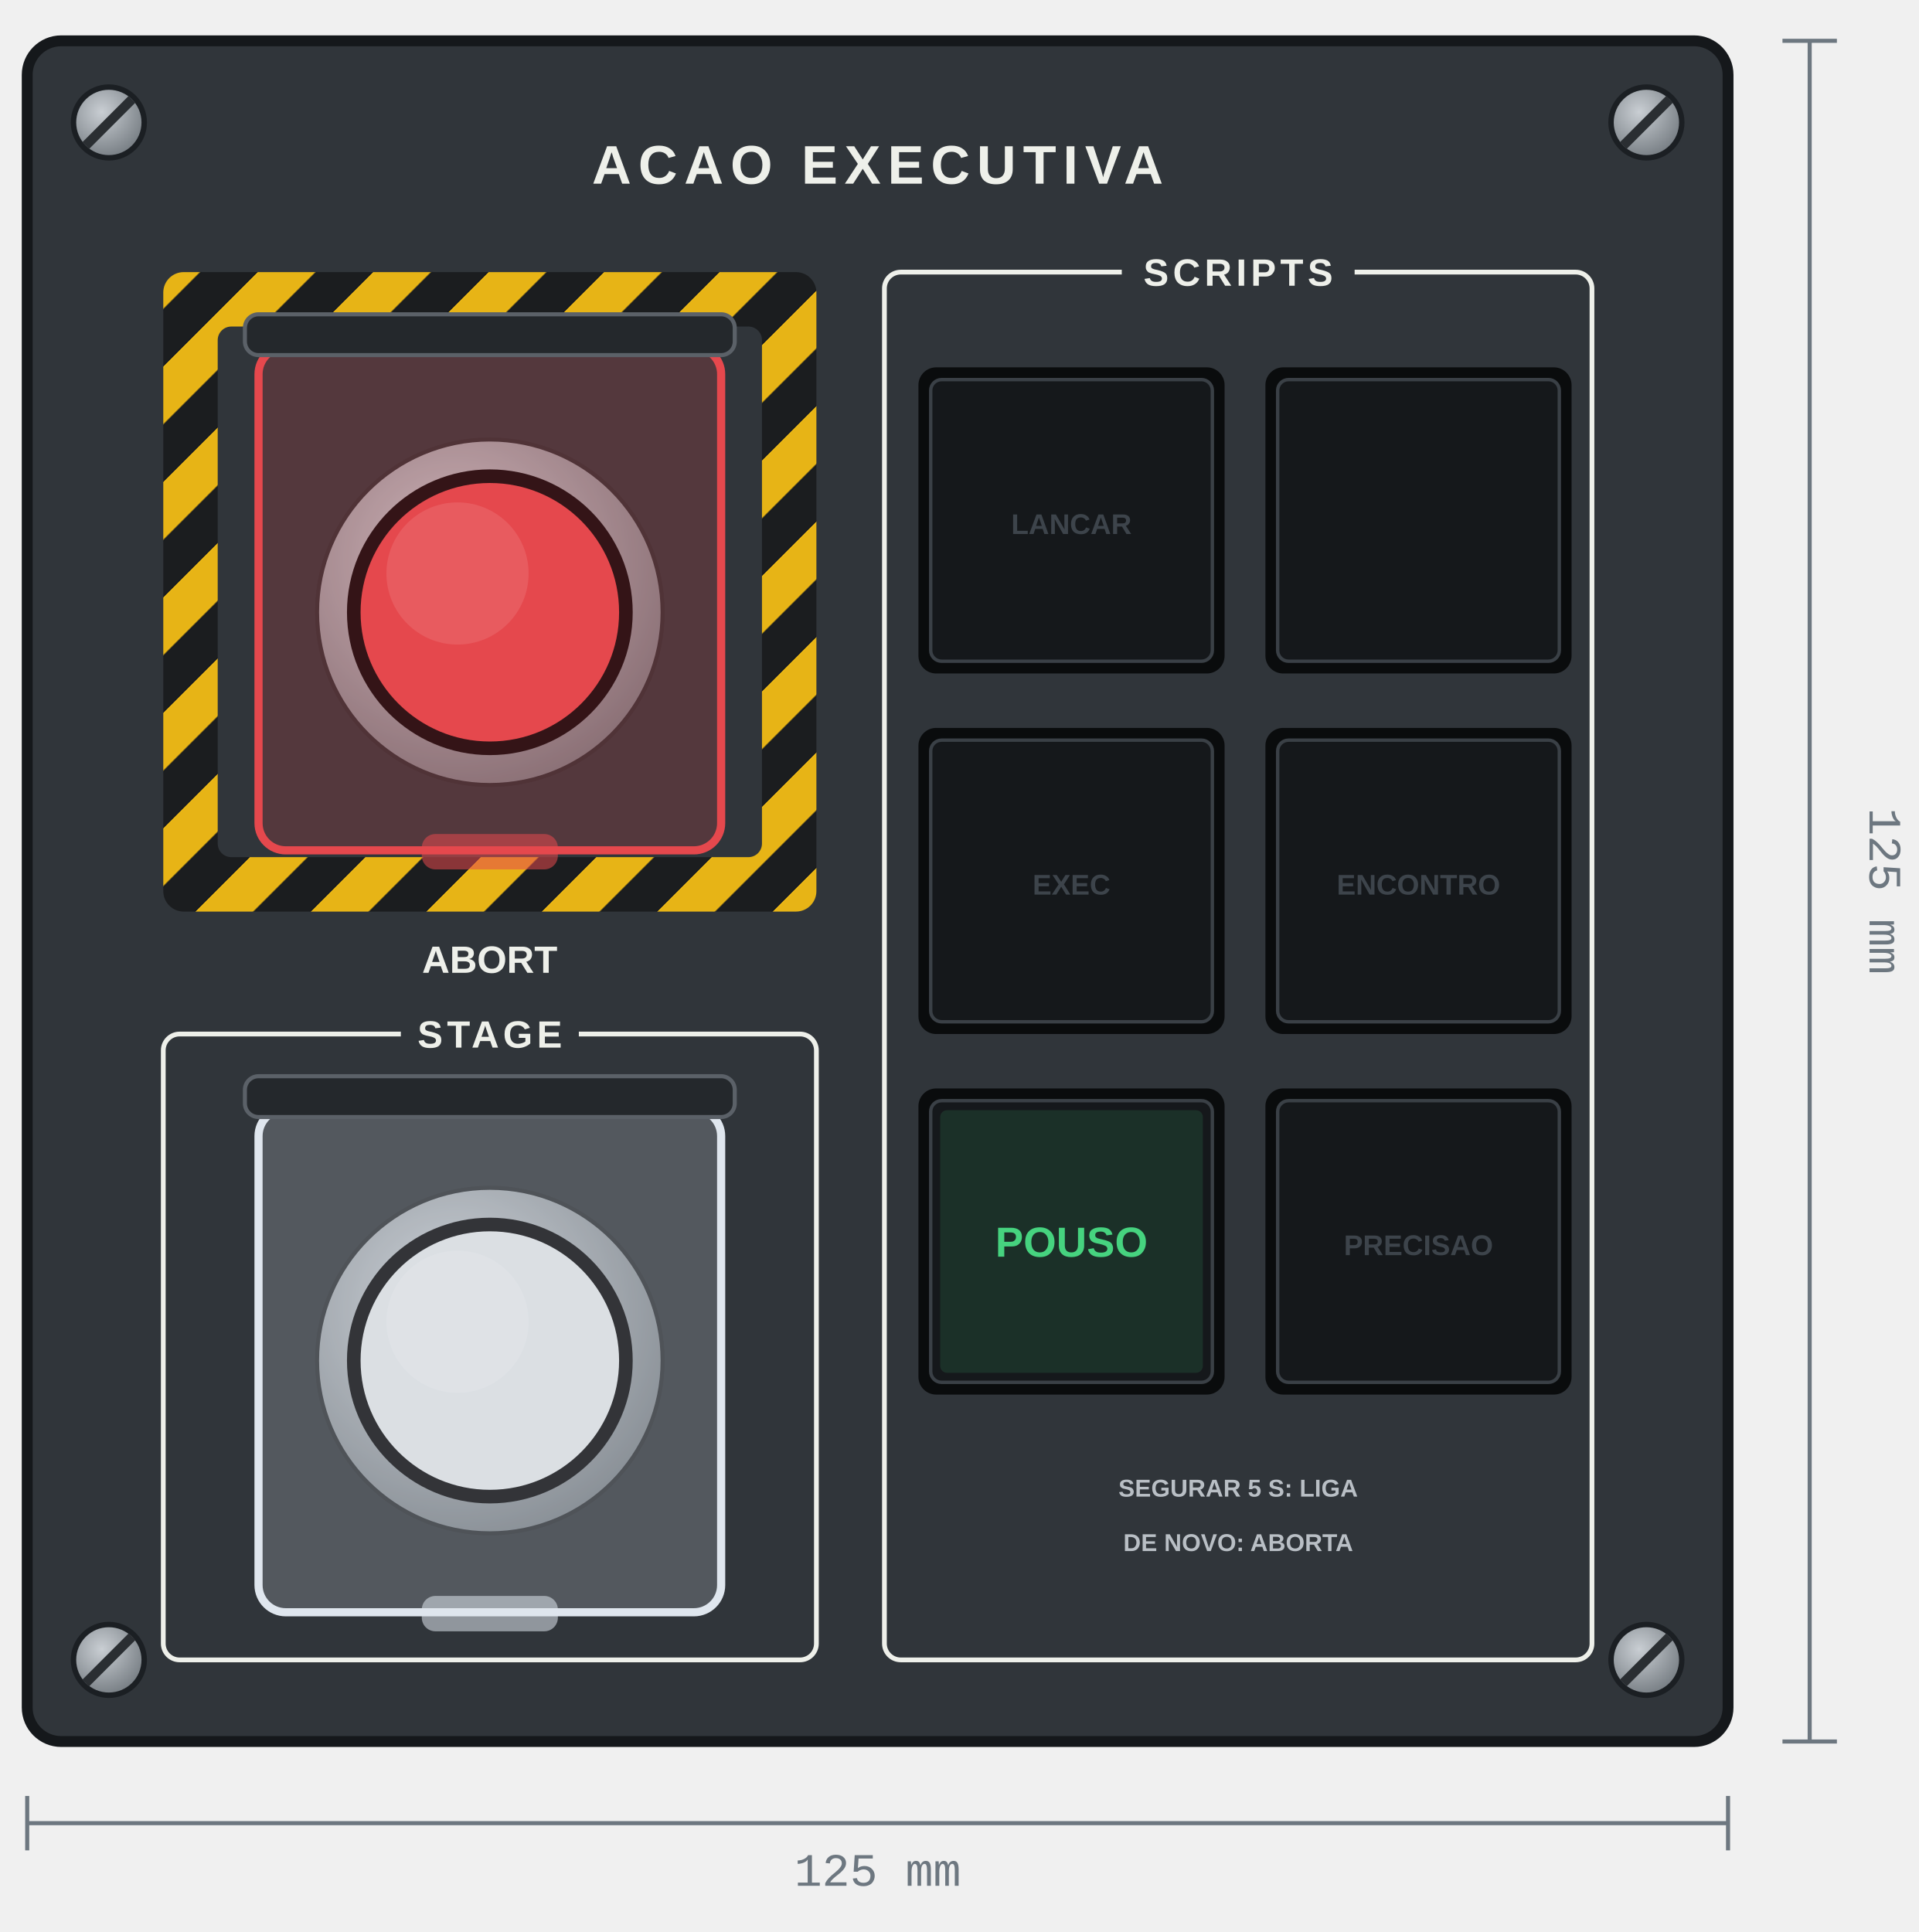
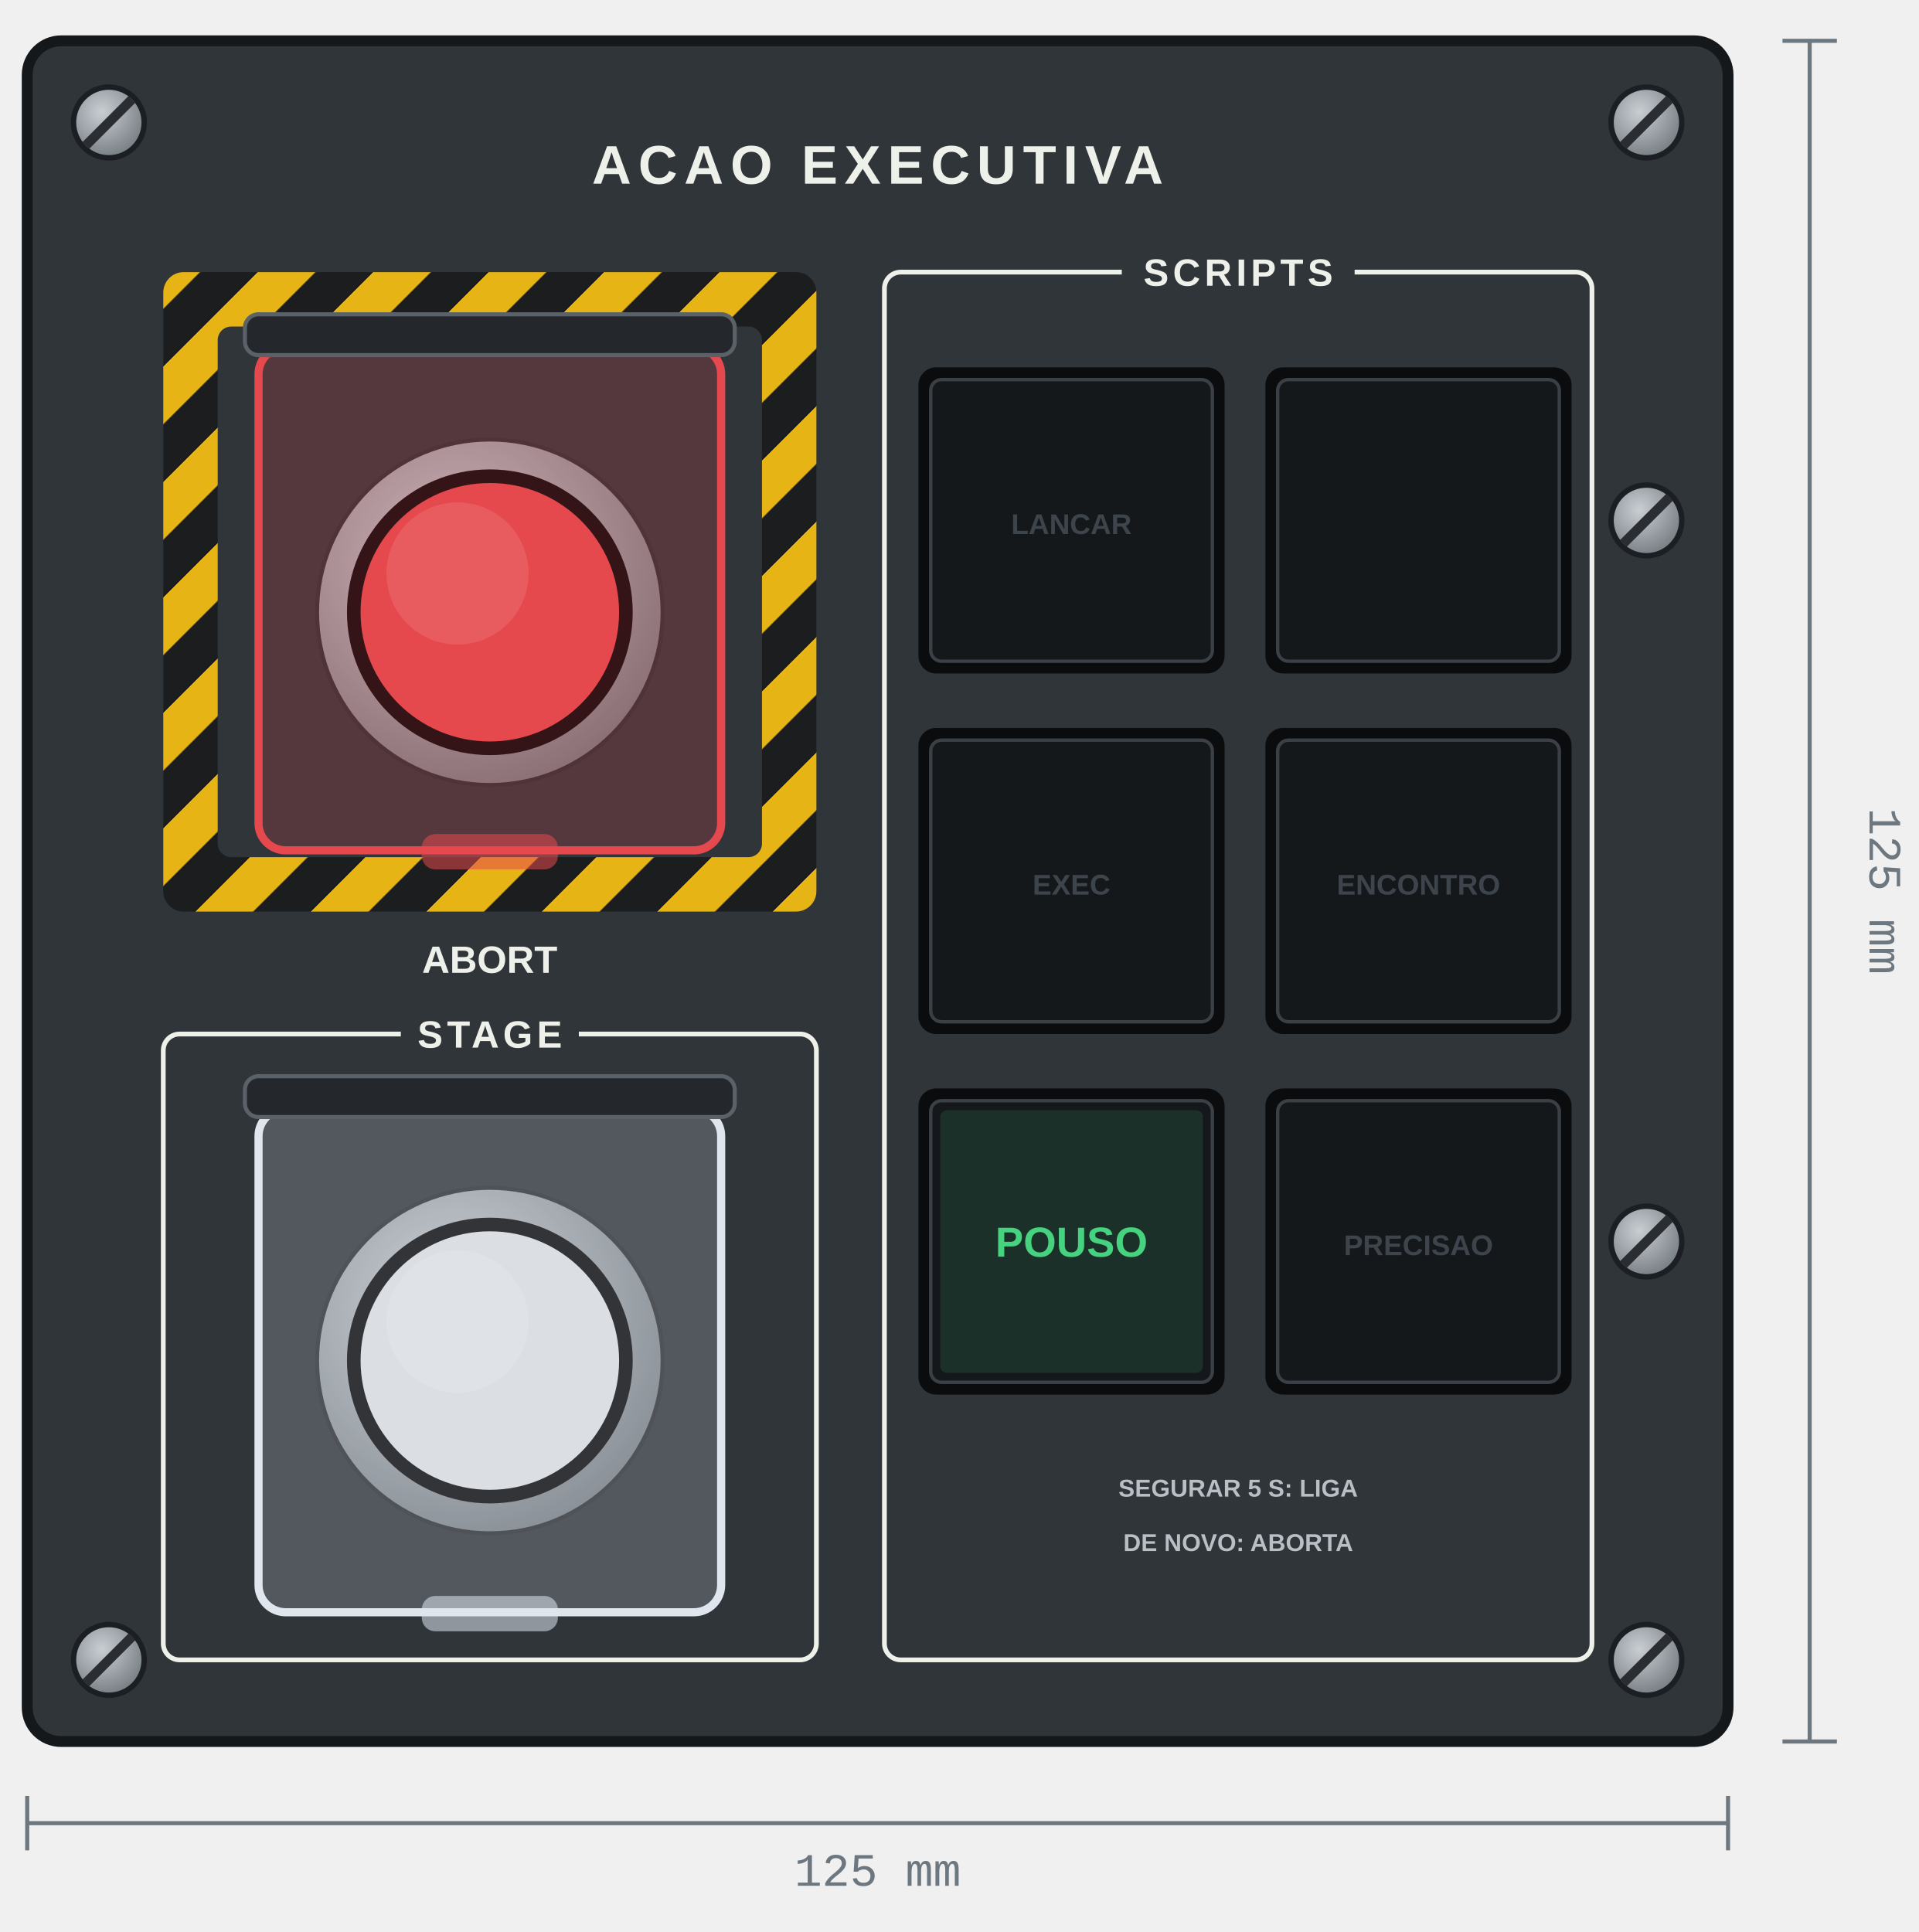
<svg xmlns="http://www.w3.org/2000/svg" viewBox="-2 -3 141 142" width="564" height="568" role="img" aria-label="Acao executiva, 125 por 125 mm: ABORT na faixa zebrada e STAGE, os dois com capa, e os seis korry dos scripts com o POUSO aceso">
  <style>.lg{font-family:"B612","Arial Narrow",Arial,sans-serif;font-weight:700}.lcdt{font-family:"B612 Mono","Courier New",monospace;font-weight:700}.dimline{stroke:#6d7780;stroke-width:.3;fill:none}.dimtext{fill:#6d7780;font-family:"B612 Mono","Courier New",monospace;font-size:3.4px}</style>
  <defs>
    <pattern id="zebra" width="6" height="6" patternUnits="userSpaceOnUse" patternTransform="rotate(45)">
      <rect width="6" height="6" fill="#1b1d1f" />
      <rect width="3" height="6" fill="#e7b416" />
    </pattern>
    <radialGradient id="knob" cx="40%" cy="35%" r="70%">
      <stop offset="0" stop-color="#4a5056" />
      <stop offset="1" stop-color="#15181b" />
    </radialGradient>
    <radialGradient id="nut" cx="40%" cy="35%" r="75%">
      <stop offset="0" stop-color="#c9ced3" />
      <stop offset="1" stop-color="#6c7379" />
    </radialGradient>
  </defs>
  <rect x="0" y="0" width="125" height="125" rx="2.5" fill="#30353a" stroke="#15181b" stroke-width=".8" />
  <circle cx="6" cy="6" r="2.6" fill="url(#nut)" stroke="#1b1f23" stroke-width=".4" />
  <line x1="4.3" y1="7.7" x2="7.7" y2="4.3" stroke="#2a2e32" stroke-width=".7" />
  <circle cx="119" cy="6" r="2.6" fill="url(#nut)" stroke="#1b1f23" stroke-width=".4" />
  <line x1="117.3" y1="7.7" x2="120.7" y2="4.3" stroke="#2a2e32" stroke-width=".7" />
  <circle cx="6" cy="119" r="2.6" fill="url(#nut)" stroke="#1b1f23" stroke-width=".4" />
  <line x1="4.3" y1="120.7" x2="7.7" y2="117.3" stroke="#2a2e32" stroke-width=".7" />
  <circle cx="119" cy="119" r="2.6" fill="url(#nut)" stroke="#1b1f23" stroke-width=".4" />
  <line x1="117.3" y1="120.7" x2="120.7" y2="117.3" stroke="#2a2e32" stroke-width=".7" />
  <text class="lg" x="62.5" y="10.5" font-size="4" text-anchor="middle" fill="#eef0ea" letter-spacing=".5">ACAO EXECUTIVA</text>
  <rect x="10" y="17" width="48" height="47" rx="1.5" fill="url(#zebra)" />
  <rect x="14" y="21" width="40" height="39" rx="1" fill="#30353a" />
  <circle cx="34" cy="42" r="12.7" fill="url(#nut)" stroke="#2a2e32" stroke-width=".3" />
  <circle cx="34" cy="42" r="10.5" fill="#07080a" />
  <circle cx="34" cy="42" r="9.5" fill="#e5484d" />
  <circle cx="31.625" cy="39.15" r="5.225" fill="#ffffff" opacity=".13" />
  <rect x="17" y="22.5" width="34" height="37" rx="2" fill="#e5484d" opacity=".2" />
  <rect x="17" y="22.5" width="34" height="37" rx="2" fill="none" stroke="#e5484d" stroke-width=".6" />
  <rect x="16" y="20.1" width="36" height="3" rx="1" fill="#24282c" stroke="#5b6168" stroke-width=".3" />
  <rect x="29" y="58.3" width="10" height="2.6" rx="1" fill="#e5484d" opacity=".55" />
  <text class="lg" x="34" y="68.5" font-size="2.8" text-anchor="middle" fill="#eef0ea">ABORT</text>
  <rect x="10" y="73" width="48" height="46" rx="1.2" fill="none" stroke="#eef0ea" stroke-width=".35" />
  <rect x="27.46" y="71" width="13.08" height="4" fill="#30353a" />
  <text class="lg" x="34" y="74" font-size="2.8" text-anchor="middle" fill="#eef0ea" letter-spacing=".3">STAGE</text>
  <circle cx="34" cy="97" r="12.7" fill="url(#nut)" stroke="#2a2e32" stroke-width=".3" />
  <circle cx="34" cy="97" r="10.5" fill="#07080a" />
  <circle cx="34" cy="97" r="9.5" fill="#d9dde0" />
  <circle cx="31.625" cy="94.15" r="5.225" fill="#ffffff" opacity=".13" />
  <rect x="17" y="78.5" width="34" height="37" rx="2" fill="#dfe6ee" opacity=".2" />
  <rect x="17" y="78.5" width="34" height="37" rx="2" fill="none" stroke="#dfe6ee" stroke-width=".6" />
  <rect x="16" y="76.1" width="36" height="3" rx="1" fill="#24282c" stroke="#5b6168" stroke-width=".3" />
  <rect x="29" y="114.3" width="10" height="2.6" rx="1" fill="#dfe6ee" opacity=".55" />
  <rect x="63" y="17" width="52" height="102" rx="1.2" fill="none" stroke="#eef0ea" stroke-width=".35" />
  <rect x="80.444" y="15" width="17.112" height="4" fill="#30353a" />
  <text class="lg" x="89" y="18" font-size="2.8" text-anchor="middle" fill="#eef0ea" letter-spacing=".3">SCRIPTS</text>
  <rect x="65.5" y="24" width="22.5" height="22.5" rx="1.3" fill="#0a0c0d" />
  <rect x="66.4" y="24.9" width="20.7" height="20.7" rx=".8" fill="#15181b" stroke="#3a4046" stroke-width=".25" />
  <text class="lg" x="76.75" y="36.366" font-size="3.1" text-anchor="middle" fill="#555c63"> </text>
  <text class="lg" x="76.75" y="36.25" font-size="2.1" text-anchor="middle" fill="#3d444b">LANCAR</text>
  <rect x="91" y="24" width="22.5" height="22.5" rx="1.3" fill="#0a0c0d" />
  <rect x="91.9" y="24.9" width="20.7" height="20.7" rx=".8" fill="#15181b" stroke="#3a4046" stroke-width=".25" />
  <text class="lg" x="102.25" y="36.366" font-size="3.1" text-anchor="middle" fill="#555c63"> </text>
  <text class="lg" x="102.25" y="36.25" font-size="2.1" text-anchor="middle" fill="#3d444b" />
  <rect x="65.5" y="50.5" width="22.5" height="22.5" rx="1.3" fill="#0a0c0d" />
  <rect x="66.4" y="51.4" width="20.7" height="20.7" rx=".8" fill="#15181b" stroke="#3a4046" stroke-width=".25" />
  <text class="lg" x="76.75" y="62.866" font-size="3.1" text-anchor="middle" fill="#555c63"> </text>
  <text class="lg" x="76.75" y="62.75" font-size="2.1" text-anchor="middle" fill="#3d444b">EXEC</text>
  <rect x="91" y="50.5" width="22.5" height="22.5" rx="1.3" fill="#0a0c0d" />
  <rect x="91.9" y="51.4" width="20.7" height="20.7" rx=".8" fill="#15181b" stroke="#3a4046" stroke-width=".25" />
  <text class="lg" x="102.25" y="62.866" font-size="3.1" text-anchor="middle" fill="#555c63"> </text>
  <text class="lg" x="102.25" y="62.75" font-size="2.1" text-anchor="middle" fill="#3d444b">ENCONTRO</text>
  <rect x="65.5" y="77" width="22.5" height="22.5" rx="1.3" fill="#0a0c0d" />
  <rect x="66.4" y="77.9" width="20.7" height="20.7" rx=".8" fill="#15181b" stroke="#3a4046" stroke-width=".25" />
  <rect x="67.1" y="78.6" width="19.3" height="19.3" rx=".5" fill="#46d37f" opacity=".13" />
  <text class="lg" x="76.75" y="89.366" font-size="3.1" text-anchor="middle" fill="#46d37f">POUSO</text>
  <rect x="91" y="77" width="22.5" height="22.5" rx="1.3" fill="#0a0c0d" />
  <rect x="91.9" y="77.9" width="20.7" height="20.7" rx=".8" fill="#15181b" stroke="#3a4046" stroke-width=".25" />
  <text class="lg" x="102.25" y="89.366" font-size="3.1" text-anchor="middle" fill="#555c63"> </text>
  <text class="lg" x="102.25" y="89.25" font-size="2.1" text-anchor="middle" fill="#3d444b">PRECISAO</text>
  <text class="lg" x="89" y="107" font-size="1.8" text-anchor="middle" fill="#b9bfc5">SEGURAR 5 S: LIGA</text>
  <text class="lg" x="89" y="111" font-size="1.8" text-anchor="middle" fill="#b9bfc5">DE NOVO: ABORTA</text>
+   <circle cx="119" cy="35.25" r="2.6" fill="url(#nut)" stroke="#1b1f23" stroke-width=".4" />
+   <line x1="117.3" y1="36.95" x2="120.7" y2="33.55" stroke="#2a2e32" stroke-width=".7" />
+   <circle cx="119" cy="88.25" r="2.6" fill="url(#nut)" stroke="#1b1f23" stroke-width=".4" />
+   <line x1="117.3" y1="89.95" x2="120.7" y2="86.55" stroke="#2a2e32" stroke-width=".7" />
  <line class="dimline" x1="0" y1="131" x2="125" y2="131" />
  <line class="dimline" x1="0" y1="129" x2="0" y2="133" />
  <line class="dimline" x1="125" y1="129" x2="125" y2="133" />
  <text class="dimtext" x="62.5" y="135.6" text-anchor="middle">125 mm</text>
  <line class="dimline" x1="131" y1="0" x2="131" y2="125" />
  <line class="dimline" x1="129" y1="0" x2="133" y2="0" />
  <line class="dimline" x1="129" y1="125" x2="133" y2="125" />
  <text class="dimtext" transform="translate(135.4 62.5) rotate(90)" text-anchor="middle">125 mm</text>
</svg>
